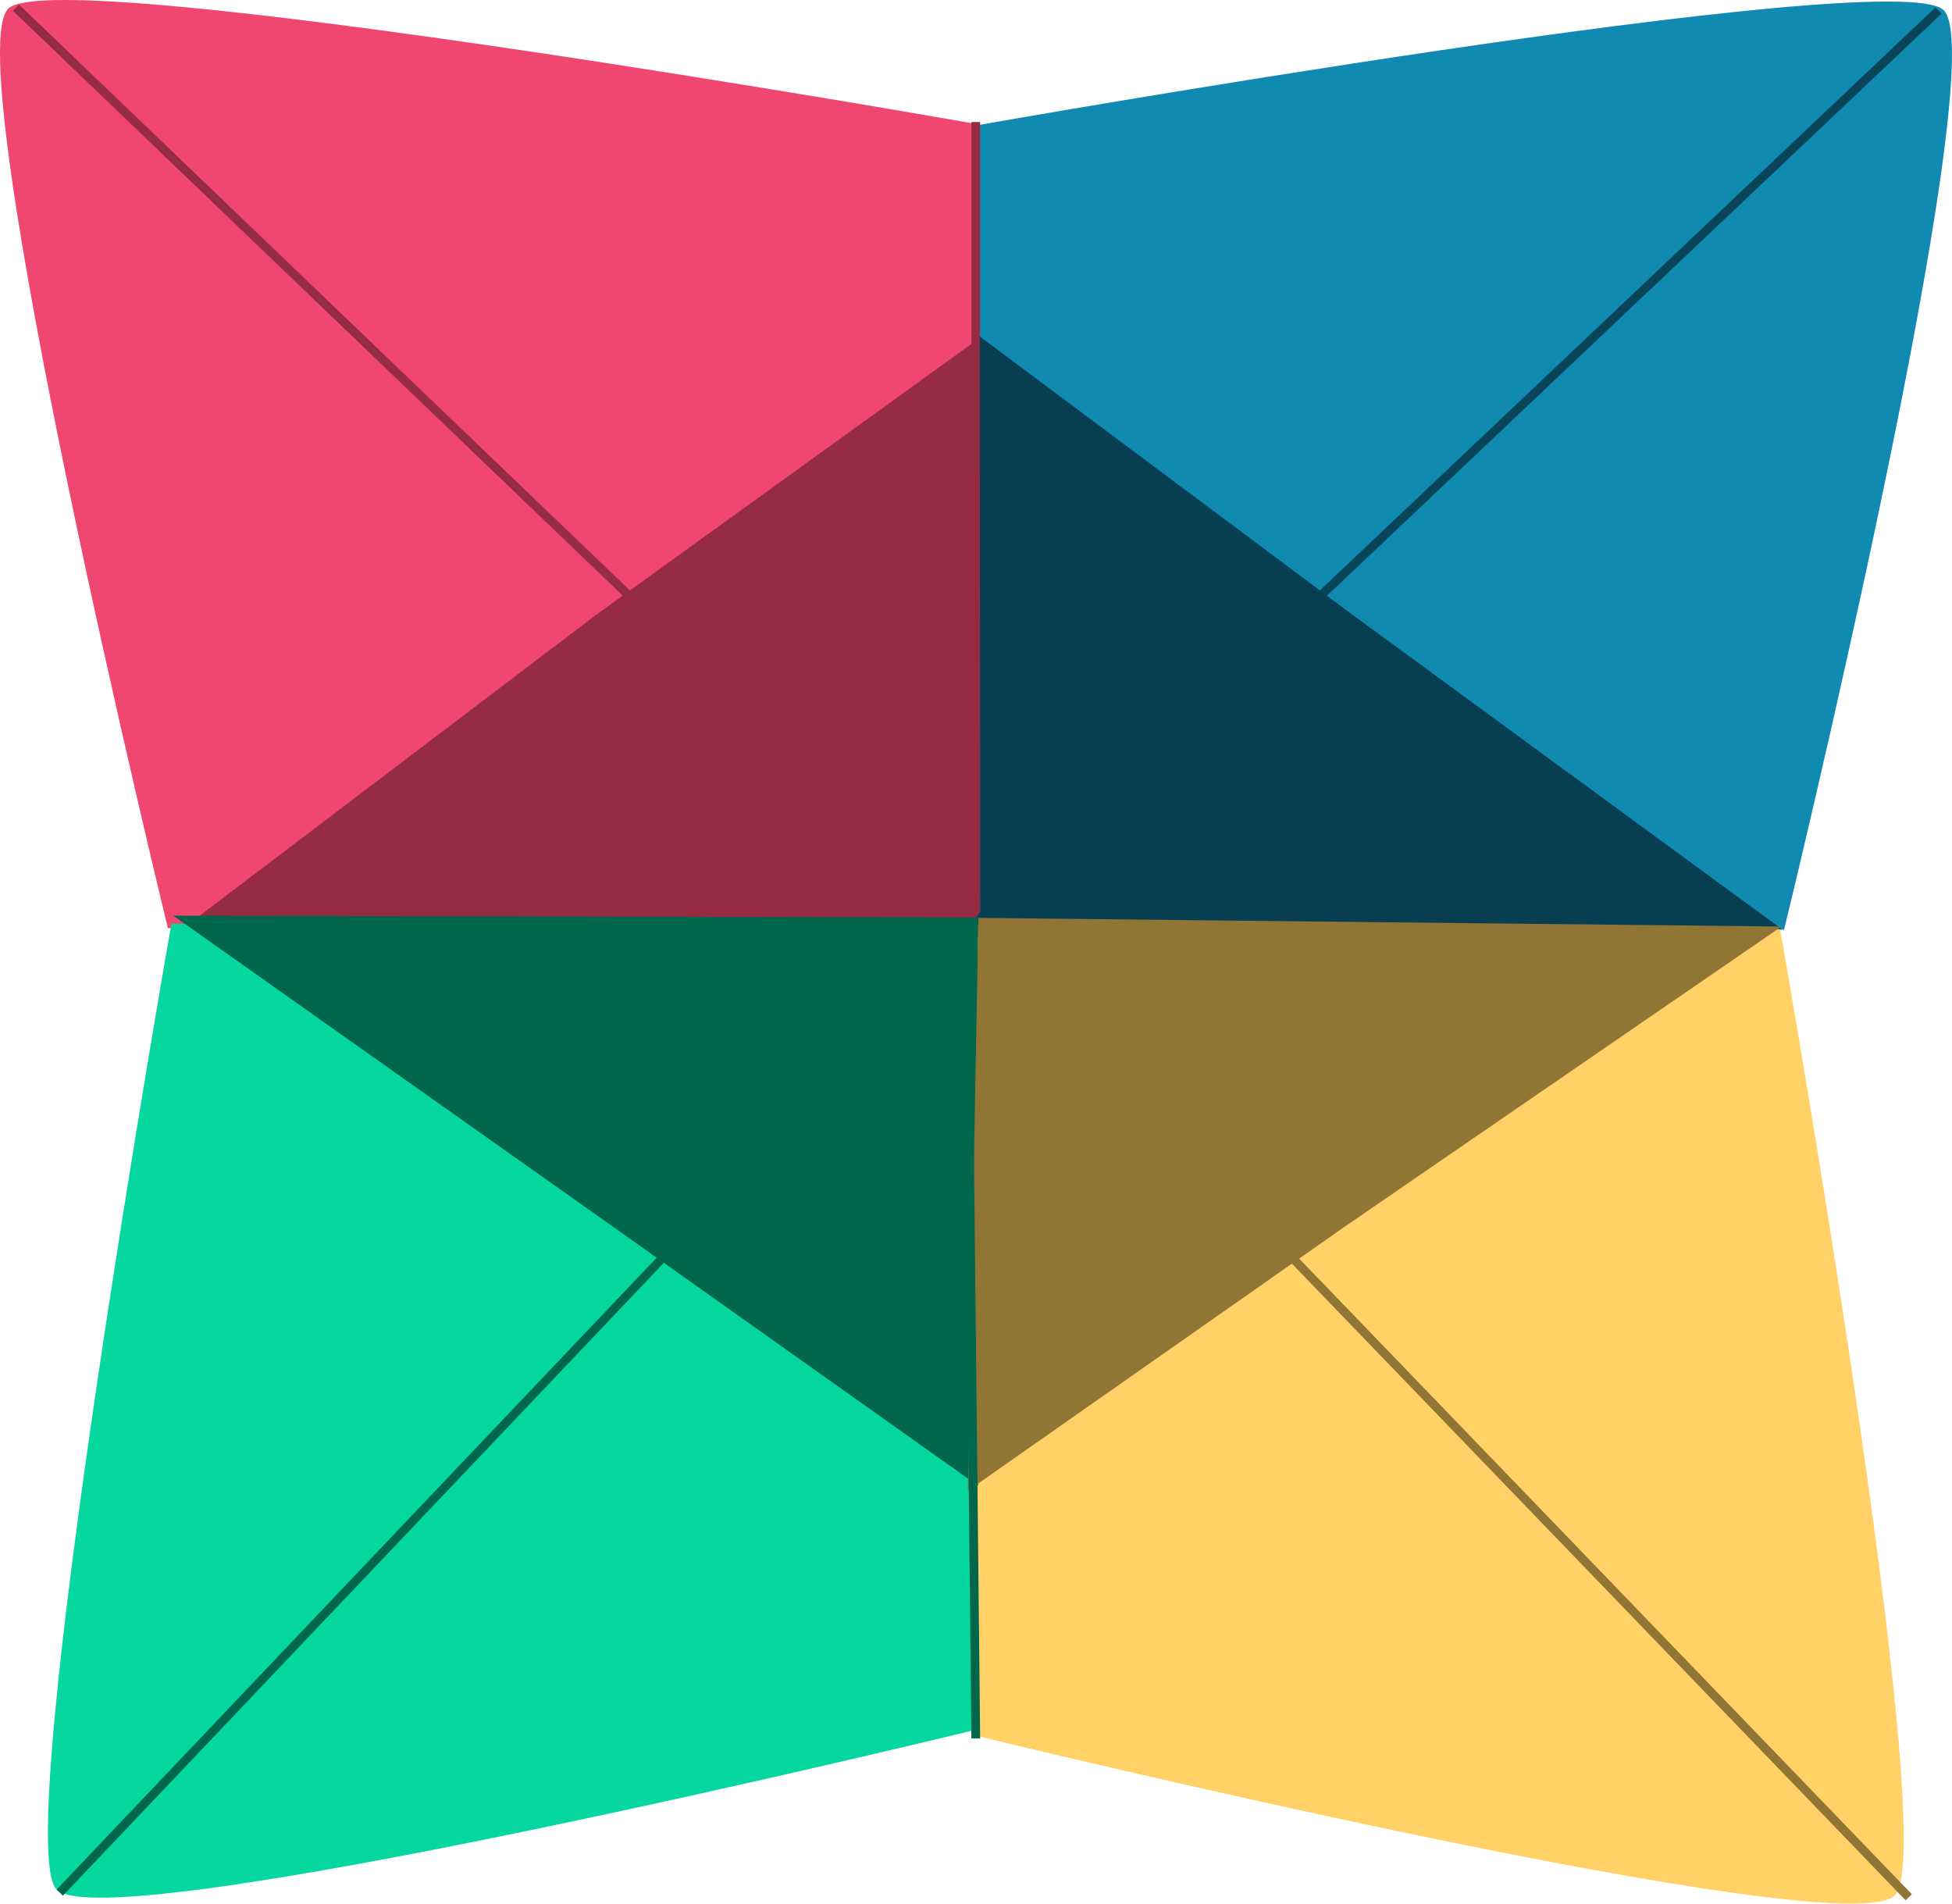
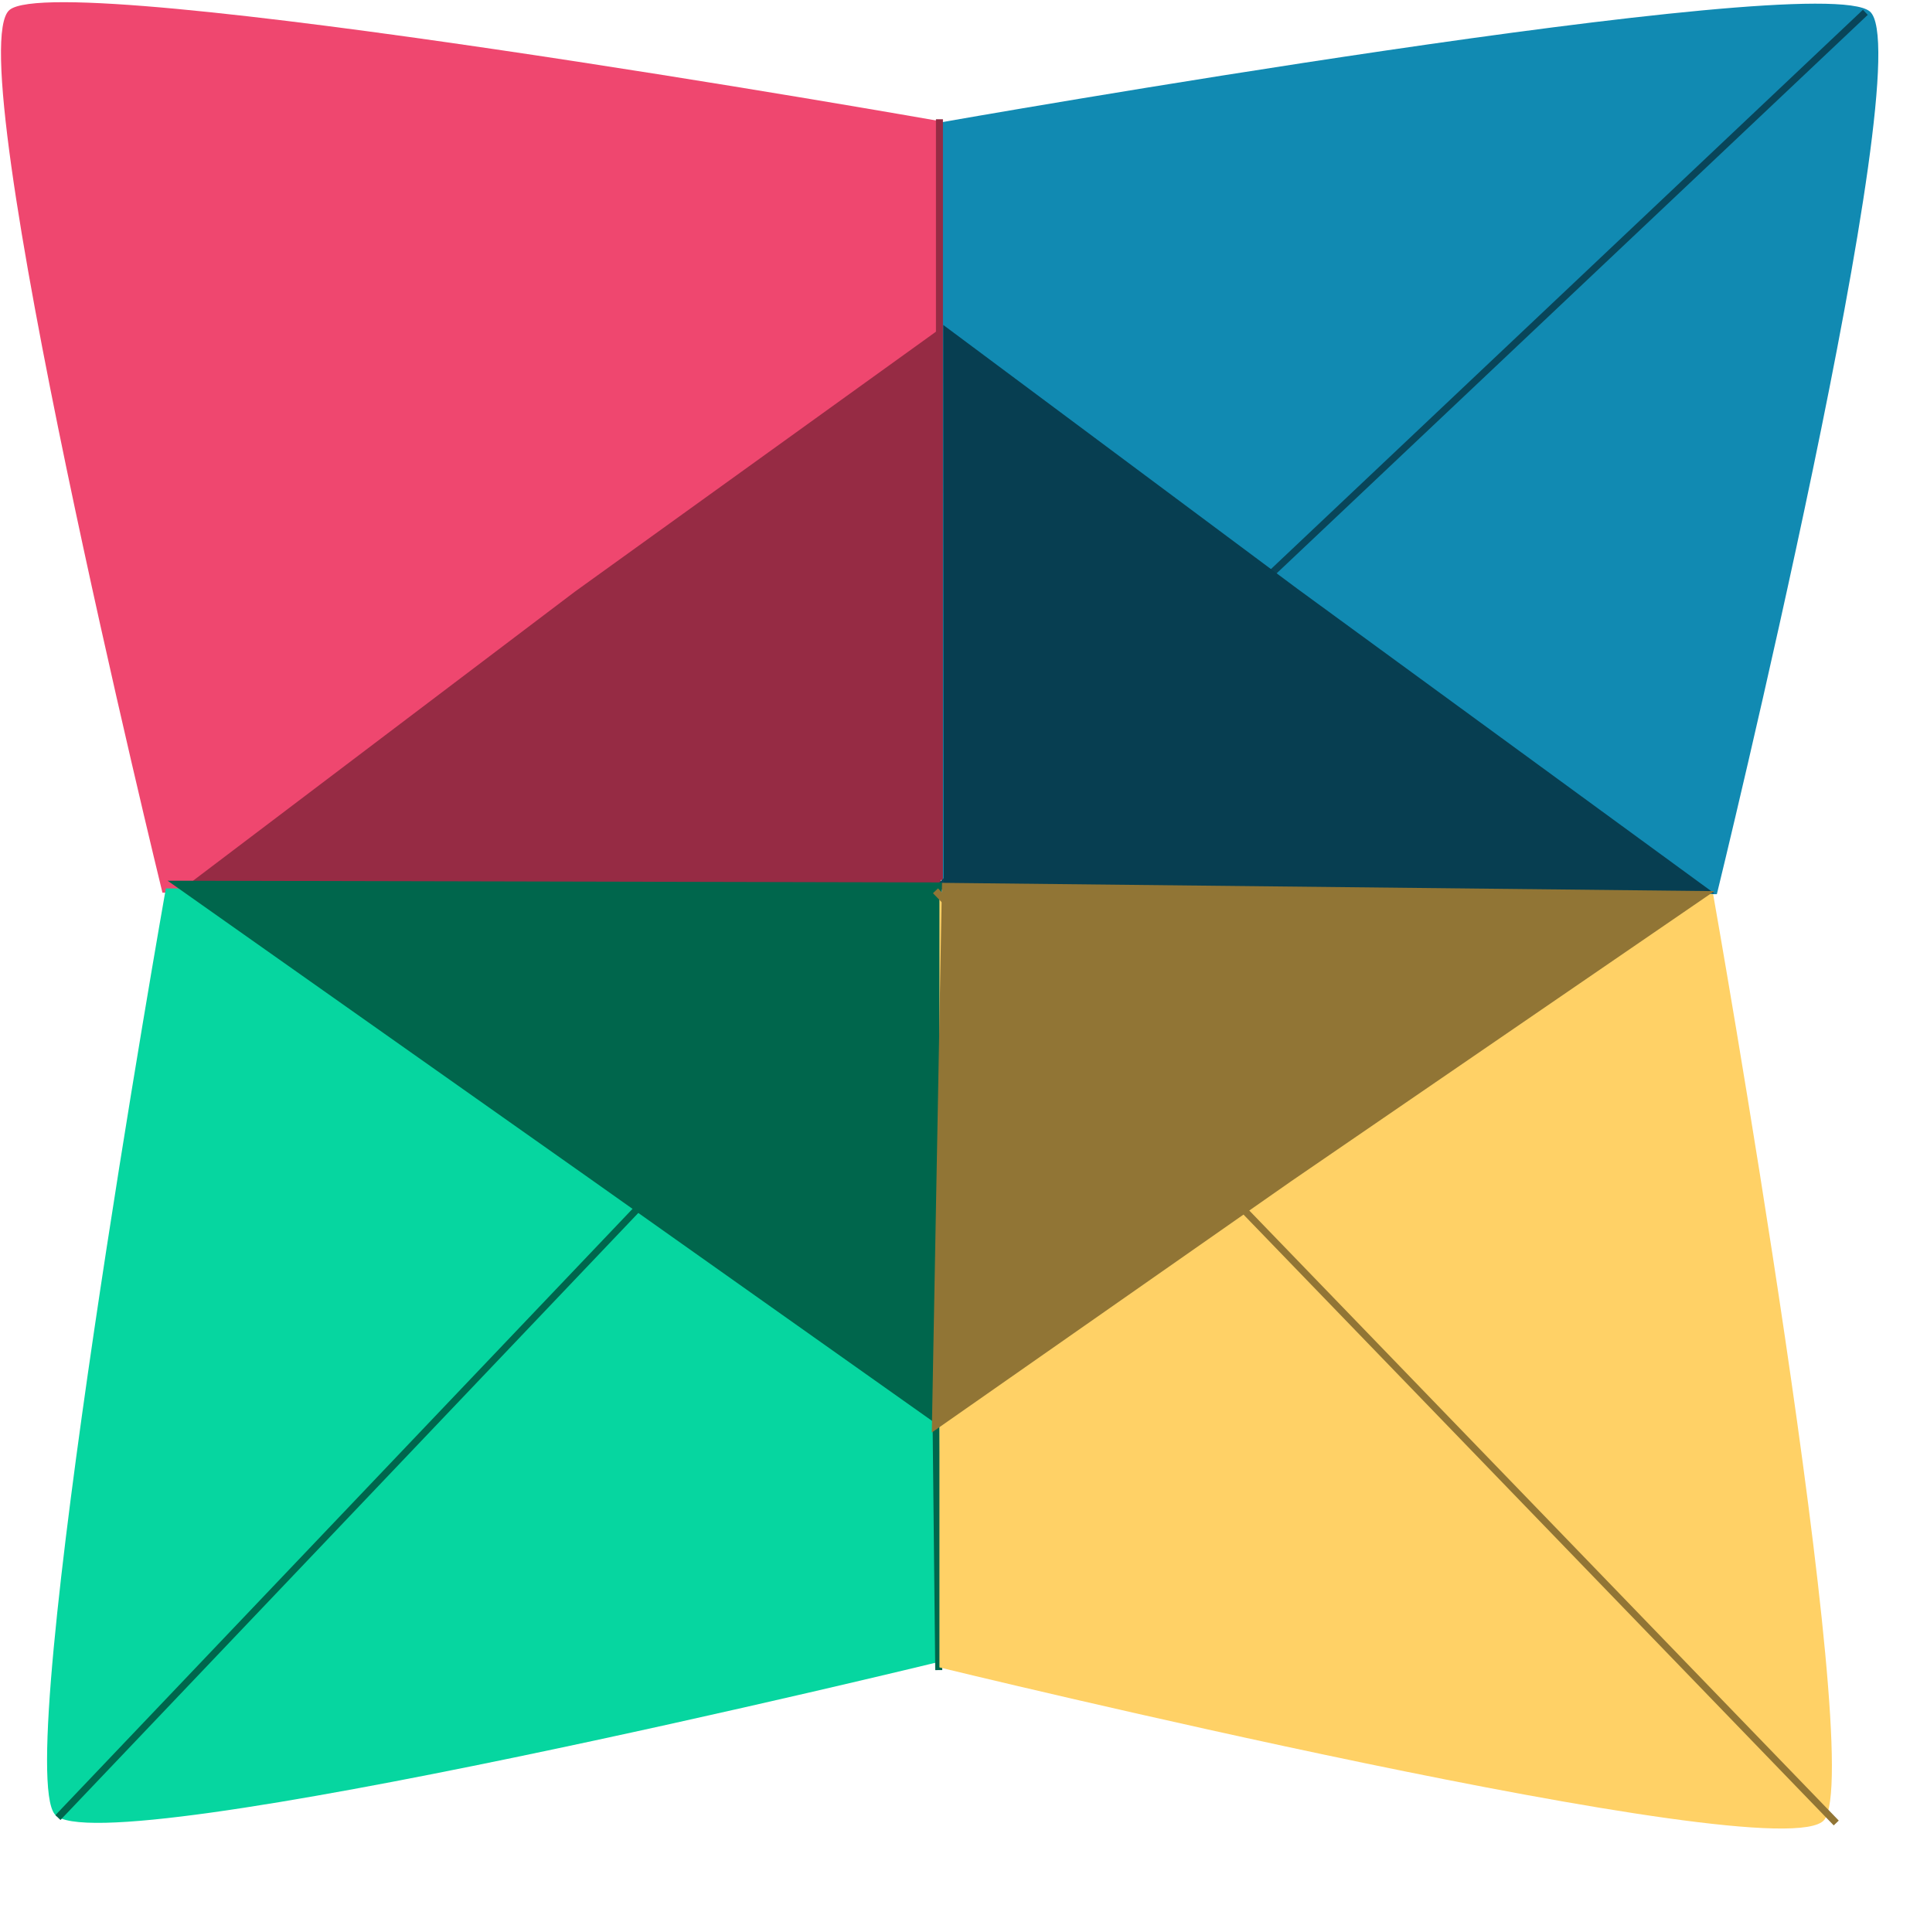
- <svg xmlns="http://www.w3.org/2000/svg" fill="none" viewBox="0 0.35 448.11 436.89">
-   <path d="M2.041 2.204C14.541 -8.212 223.541 28.704 223.541 28.704V213.376H38.541C38.541 213.376 -10.459 12.621 2.041 2.204Z" fill="#EF476F" />
-   <path d="M446.065 2.557C433.565 -7.86 224.564 29.057 224.564 29.057V213.728H409.564C409.564 213.728 458.565 12.973 446.065 2.557Z" fill="#118AB2" />
-   <path d="M224 28.352L224 210.352" stroke="#962B44" stroke-width="2" />
-   <path d="M445.007 2.774L222.459 213.5" stroke="#094559" stroke-width="2.007" />
-   <path d="M3.692 2.13L222.692 212.13" stroke="#962B44" stroke-width="2" />
-   <path d="M309.465 140.692L224.915 77.56L225.022 212.239L408.976 213.557L309.465 140.692Z" fill="#073E51" />
-   <path d="M137 141.352L224.312 78.352L224.312 213.192L40.204 214.787L137 141.352Z" fill="#962B44" />
-   <path d="M12.852 433.853C2.436 421.353 39.352 212.352 39.352 212.352H224.024V397.352C224.024 397.352 23.269 446.352 12.852 433.853Z" fill="#06D6A0" />
-   <path d="M435.171 435.205C445.588 422.705 408.671 213.704 408.671 213.704H224V398.704C224 398.704 424.755 447.705 435.171 435.205Z" fill="#FFD166" />
-   <line x1="223.179" y1="212.806" x2="438.179" y2="435.806" stroke="#917535" stroke-width="2" />
-   <line x1="223.187" y1="214.191" x2="13.714" y2="434.742" stroke="#00664C" stroke-width="2.007" />
-   <path d="M140.045 281.419L224.528 341.352L224.528 210.922L39.773 210.509L140.045 281.419Z" fill="#00664C" />
-   <path d="M307.995 282.375L222.179 342.509L224.605 211.02L408.971 213.005L307.995 282.375Z" fill="#917535" />
-   <line x1="222.003" y1="211.342" x2="224.003" y2="399.342" stroke="#00664C" stroke-width="2.007" />
+ <svg xmlns="http://www.w3.org/2000/svg" width="252" height="255" viewBox="0 0 252 255" fill="none">
+   <g id="Origame">
+     <g id="Top-Right-Flap">
+       <path id="Top-Right-Diagonal" d="M2.17 1.271L123.244 117.137" stroke="#962B44" stroke-width="0.921" />
+       <path id="Top-Right-Flap_2" d="M1.257 1.312C8.168 -4.435 123.713 15.934 123.713 15.934V117.824H21.436C21.436 117.824 -5.653 7.06 1.257 1.312Z" fill="#EF476F" />
+       <path id="Top-Right-Shadow" d="M75.869 78.086L124.139 43.326L124.139 117.723L22.356 118.603L75.869 78.086Z" fill="#962B44" />
+     </g>
+     <g id="Top-Left-Flap">
+       <path id="Top-Left-Flap_2" d="M246.735 1.507C239.824 -4.241 124.279 16.128 124.279 16.128V118.019H226.556C226.556 118.019 253.646 7.254 246.735 1.507Z" fill="#118AB2" />
+       <path id="Top-Left-Orthogonal" d="M123.967 15.739L123.967 116.156" stroke="#962B44" stroke-width="0.921" />
+       <path id="Top-Left-Diagonal" d="M246.15 1.626L123.115 117.893" stroke="#094559" stroke-width="0.925" />
+       <path id="Top-Left-Shadow" d="M171.216 77.722L124.473 42.889L124.532 117.197L226.23 117.924L171.216 77.722Z" fill="#073E51" />
+     </g>
+     <g id="Bottom-Right-Flap">
+       <path id="Bottom-Left-FLap" d="M7.234 239.47C1.475 232.574 21.885 117.26 21.885 117.26H123.98V219.332C123.98 219.332 12.993 246.367 7.234 239.47Z" fill="#06D6A0" />
+       <line id="Buttom-Left-Diagonal" y1="-0.462" x2="167.985" y2="-0.462" transform="matrix(-0.689388 0.724393 -0.725771 -0.687937 123.115 117.893)" stroke="#00664C" stroke-width="0.925" />
+       <path id="Buttom-Left-Shadow" d="M77.553 155.366L124.259 188.434L124.259 116.47L22.117 116.242L77.553 155.366Z" fill="#00664C" />
+       <line id="Bottom-Orthogonal" y1="-0.462" x2="103.733" y2="-0.462" transform="matrix(0.010659 0.999943 -0.999944 0.0106164 122.308 116.708)" stroke="#00664C" stroke-width="0.925" />
+     </g>
+     <g id="Bottom-Left-Flap">
+       <path id="Bottom-Left-Flap_2" d="M240.713 240.217C246.471 233.32 226.062 118.006 226.062 118.006H123.967V220.078C123.967 220.078 234.954 247.113 240.713 240.217Z" fill="#FFD166" />
+       <line id="Bottom-Left-Diagonal" y1="-0.461" x2="171.075" y2="-0.461" transform="matrix(0.694796 0.719207 -0.720596 0.693355 123.115 117.893)" stroke="#917535" stroke-width="0.921" />
+       <path id="Bottom-Left-Shadow" d="M170.404 155.894L122.96 189.073L124.302 116.524L226.228 117.62L170.404 155.894Z" fill="#917535" />
+     </g>
+   </g>
</svg>
